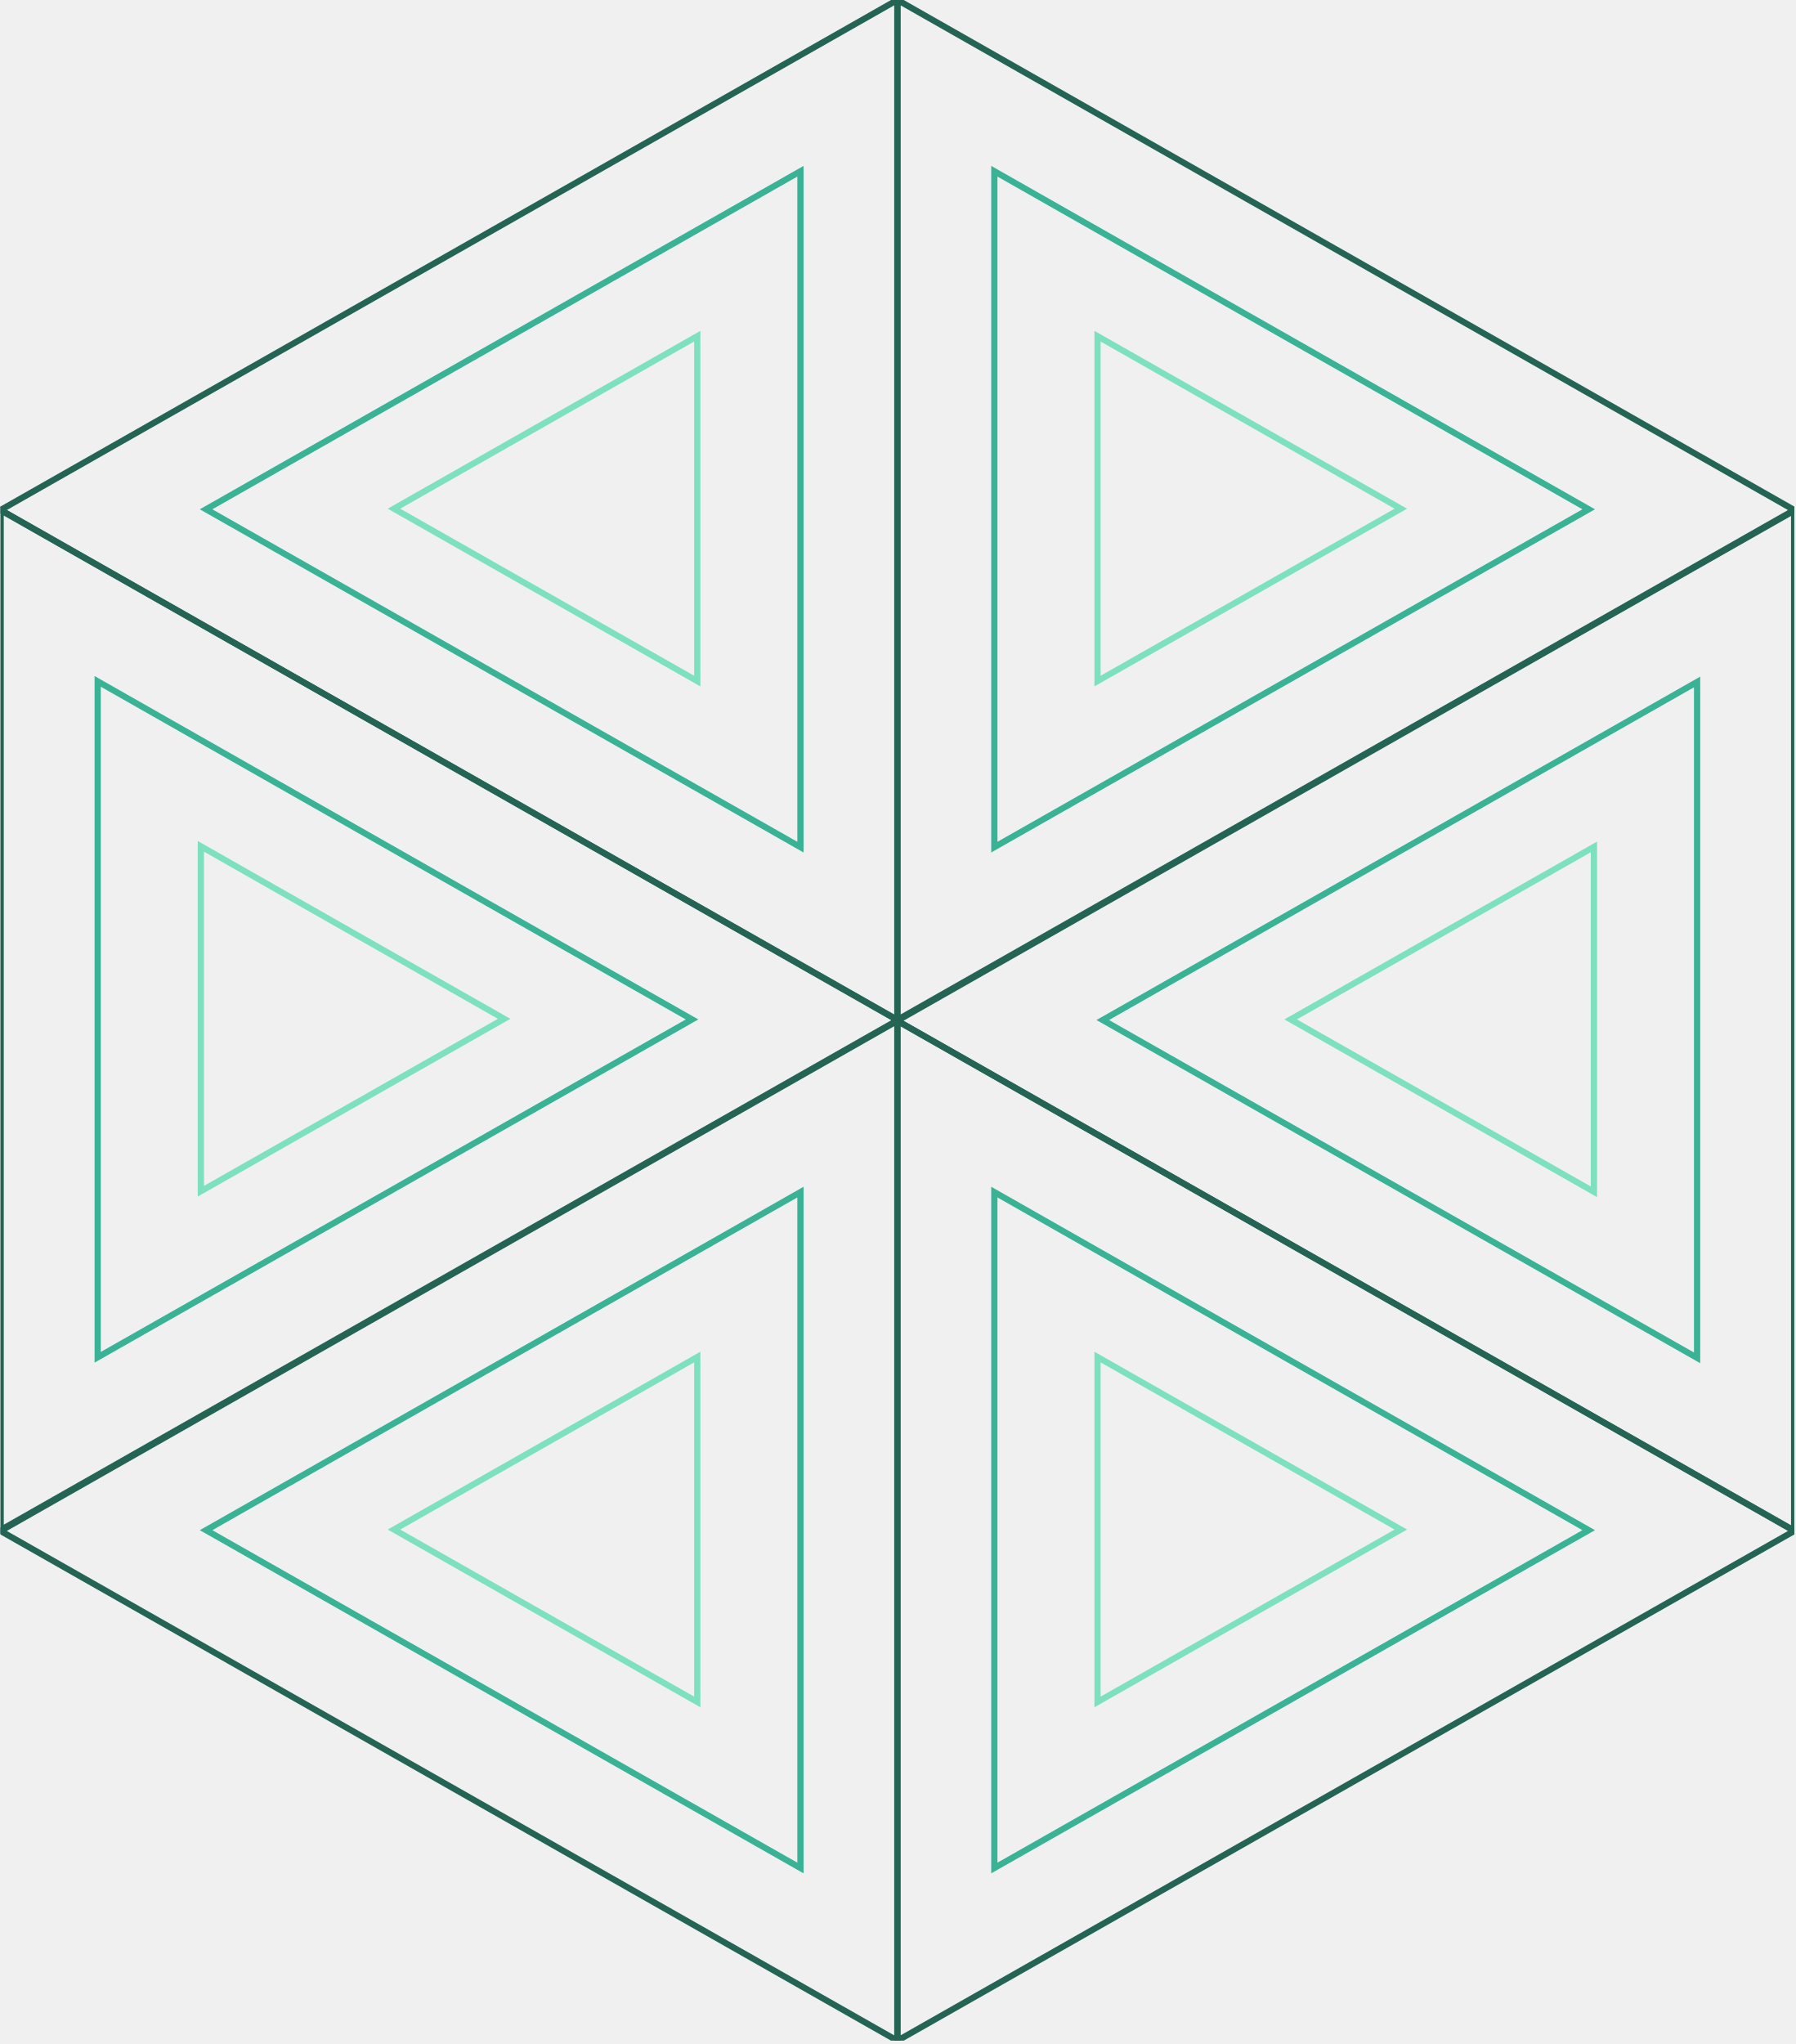
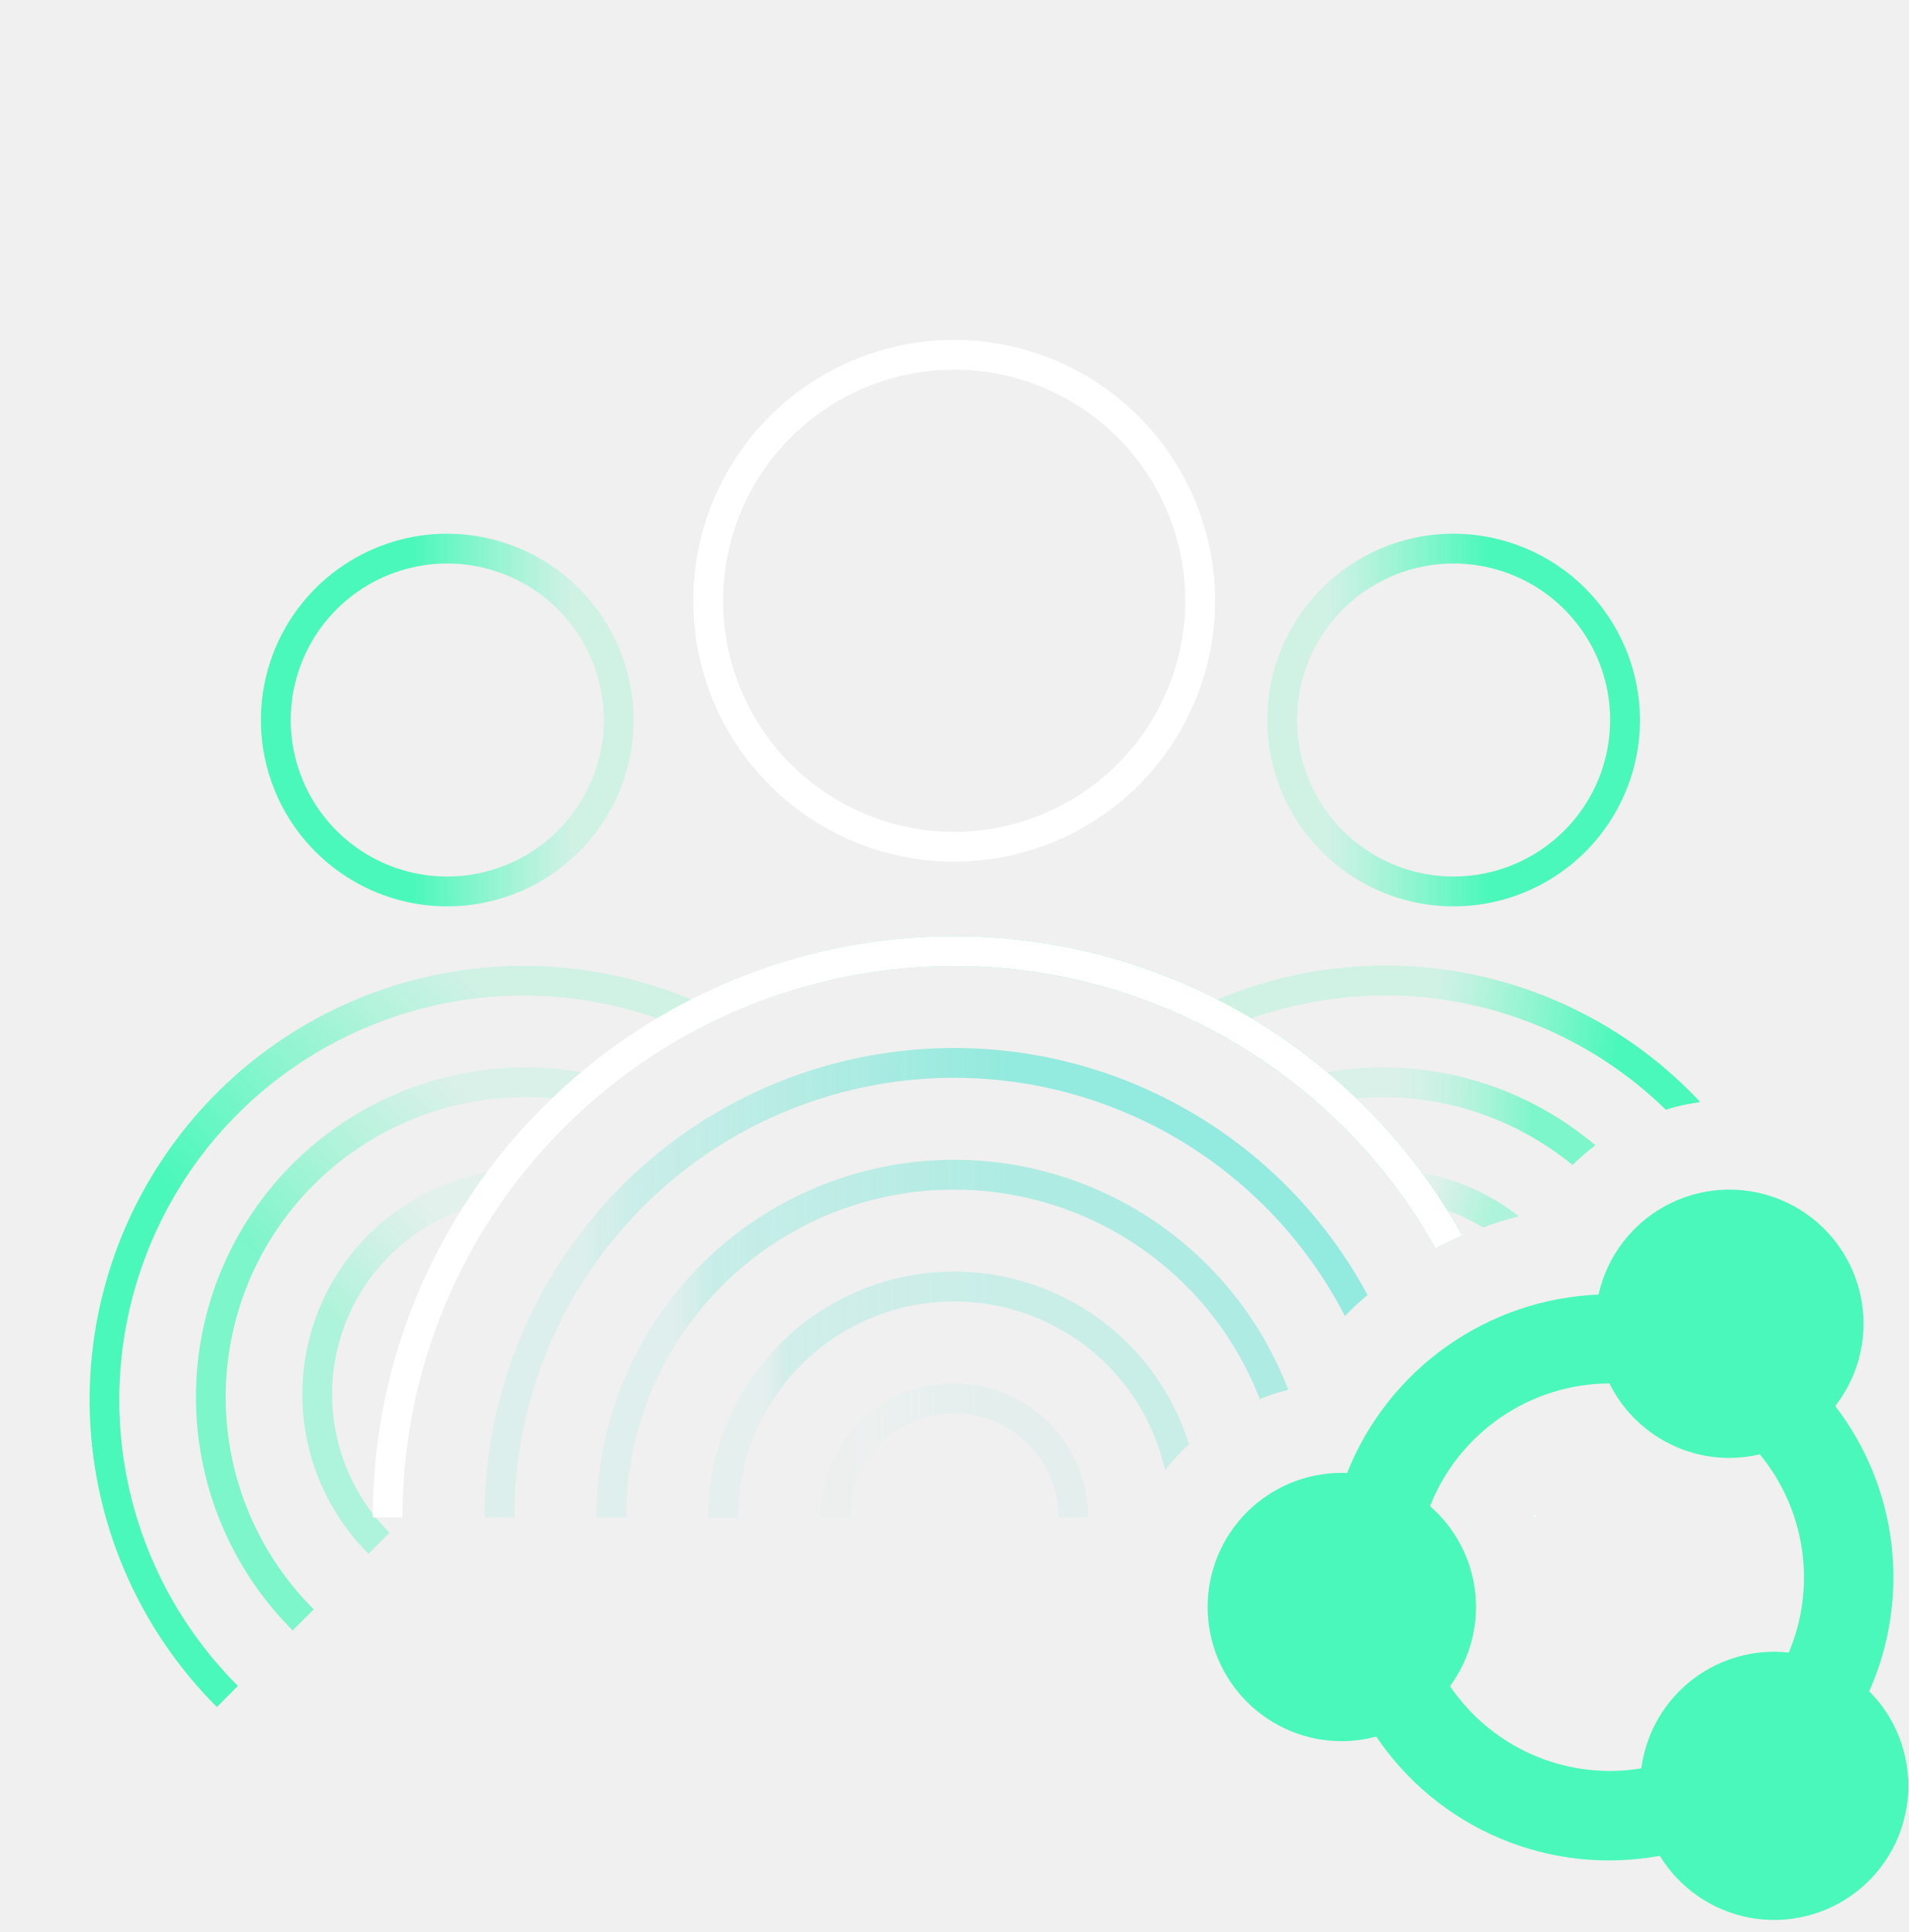
- <svg xmlns="http://www.w3.org/2000/svg" width="100%" height="100%" viewBox="0 0 289 329" version="1.1" xml:space="preserve" style="fill-rule:evenodd;clip-rule:evenodd;stroke-linecap:round;stroke-miterlimit:20;">
-   <g transform="matrix(1,0,0,1,-5018.13,-23747.9)">
-     <g transform="matrix(6.12323e-17,-1,1,6.12323e-17,-18749.9,18439.3)">
-       <g transform="matrix(0.94598,0,0,0.975315,-9262.23,773.879)">
-         <rect x="3832.19" y="23576.2" width="347.237" height="296.097" style="fill:none;" />
-         <clipPath id="_clip1">
-           <rect x="3832.19" y="23576.2" width="347.237" height="296.097" />
-         </clipPath>
-         <g clip-path="url(#_clip1)">
-           <g transform="matrix(3.37958,-2.97248e-33,1.08884e-32,1.8845,23041,16496.6)">
-             <g transform="matrix(0.177261,0,0,0.309657,-7476.08,-681.082)">
-               <path d="M10400.7,14585.1L10545.6,14838.8L10255.9,14838.8L10400.7,14585.1Z" style="fill:none;stroke:rgb(36,100,85);stroke-width:1.76px;" />
-             </g>
-             <g transform="matrix(0.117463,0,0,0.205196,-6854.1,860.496)">
-               <path d="M10400.7,14585.1L10545.6,14838.8L10255.9,14838.8L10400.7,14585.1Z" style="fill:none;stroke:rgb(58,178,149);stroke-width:2.66px;" />
-             </g>
-             <g transform="matrix(0.0599381,0,0,0.104706,-6255.77,2342.61)">
-               <path d="M10400.7,14585.1L10545.6,14838.8L10255.9,14838.8L10400.7,14585.1Z" style="fill:none;stroke:rgb(125,225,192);stroke-width:5.21px;" />
-             </g>
-           </g>
-           <g transform="matrix(3.37958,-2.97248e-33,1.08884e-32,1.8845,22954.2,16348.6)">
-             <g transform="matrix(0.177261,0,0,0.309657,-7476.08,-681.082)">
-               <path d="M10400.7,14585.1L10545.6,14838.8L10255.9,14838.8L10400.7,14585.1Z" style="fill:none;stroke:rgb(36,100,85);stroke-width:1.76px;" />
-             </g>
-             <g transform="matrix(0.117463,0,0,0.205196,-6854.1,860.496)">
-               <path d="M10400.7,14585.1L10545.6,14838.8L10255.9,14838.8L10400.7,14585.1Z" style="fill:none;stroke:rgb(58,178,149);stroke-width:2.66px;" />
-             </g>
-             <g transform="matrix(0.0599381,0,0,0.104706,-6255.77,2342.61)">
-               <path d="M10400.7,14585.1L10545.6,14838.8L10255.9,14838.8L10400.7,14585.1Z" style="fill:none;stroke:rgb(125,225,192);stroke-width:5.21px;" />
-             </g>
-           </g>
-           <g transform="matrix(3.37958,-2.97248e-33,1.08884e-32,1.8845,23127.9,16348.6)">
-             <g transform="matrix(0.177261,0,0,0.309657,-7476.08,-681.082)">
-               <path d="M10400.7,14585.1L10545.6,14838.8L10255.9,14838.8L10400.7,14585.1Z" style="fill:none;stroke:rgb(36,100,85);stroke-width:1.76px;" />
-             </g>
-             <g transform="matrix(0.117463,0,0,0.205196,-6854.1,860.496)">
-               <path d="M10400.7,14585.1L10545.6,14838.8L10255.9,14838.8L10400.7,14585.1Z" style="fill:none;stroke:rgb(58,178,149);stroke-width:2.66px;" />
-             </g>
-             <g transform="matrix(0.0599381,0,0,0.104706,-6255.77,2342.61)">
-               <path d="M10400.7,14585.1L10545.6,14838.8L10255.9,14838.8L10400.7,14585.1Z" style="fill:none;stroke:rgb(125,225,192);stroke-width:5.21px;" />
-             </g>
-           </g>
-           <g transform="matrix(3.37958,-2.97248e-33,-1.08884e-32,-1.8845,22954.2,31099.9)">
-             <g transform="matrix(0.177261,0,0,0.309657,-7476.08,-681.082)">
-               <path d="M10400.7,14585.1L10545.6,14838.8L10255.9,14838.8L10400.7,14585.1Z" style="fill:none;stroke:rgb(36,100,85);stroke-width:1.76px;" />
-             </g>
-             <g transform="matrix(0.117463,0,0,0.205196,-6854.1,860.496)">
-               <path d="M10400.7,14585.1L10545.6,14838.8L10255.9,14838.8L10400.7,14585.1Z" style="fill:none;stroke:rgb(58,178,149);stroke-width:2.66px;" />
-             </g>
-             <g transform="matrix(0.0599381,0,0,0.104706,-6255.77,2342.61)">
-               <path d="M10400.7,14585.1L10545.6,14838.8L10255.9,14838.8L10400.7,14585.1Z" style="fill:none;stroke:rgb(125,225,192);stroke-width:5.21px;" />
-             </g>
-           </g>
-           <g transform="matrix(3.37958,-2.97248e-33,-1.08884e-32,-1.8845,23127.9,31099.9)">
-             <g transform="matrix(0.177261,0,0,0.309657,-7476.08,-681.082)">
-               <path d="M10400.7,14585.1L10545.6,14838.8L10255.9,14838.8L10400.7,14585.1Z" style="fill:none;stroke:rgb(36,100,85);stroke-width:1.76px;" />
-             </g>
-             <g transform="matrix(0.117463,0,0,0.205196,-6854.1,860.496)">
-               <path d="M10400.7,14585.1L10545.6,14838.8L10255.9,14838.8L10400.7,14585.1Z" style="fill:none;stroke:rgb(58,178,149);stroke-width:2.66px;" />
-             </g>
-             <g transform="matrix(0.0599381,0,0,0.104706,-6255.77,2342.61)">
-               <path d="M10400.7,14585.1L10545.6,14838.8L10255.9,14838.8L10400.7,14585.1Z" style="fill:none;stroke:rgb(125,225,192);stroke-width:5.21px;" />
-             </g>
-           </g>
-           <g transform="matrix(3.37958,-2.97248e-33,-1.08884e-32,-1.8845,23041.1,30951.9)">
-             <g transform="matrix(0.177261,0,0,0.309657,-7476.08,-681.082)">
-               <path d="M10400.7,14585.1L10545.6,14838.8L10255.9,14838.8L10400.7,14585.1Z" style="fill:none;stroke:rgb(36,100,85);stroke-width:1.76px;" />
-             </g>
-             <g transform="matrix(0.117463,0,0,0.205196,-6854.1,860.496)">
-               <path d="M10400.7,14585.1L10545.6,14838.8L10255.9,14838.8L10400.7,14585.1Z" style="fill:none;stroke:rgb(58,178,149);stroke-width:2.66px;" />
-             </g>
-             <g transform="matrix(0.0599381,0,0,0.104706,-6255.77,2342.61)">
-               <path d="M10400.7,14585.1L10545.6,14838.8L10255.9,14838.8L10400.7,14585.1Z" style="fill:none;stroke:rgb(125,225,192);stroke-width:5.21px;" />
-             </g>
-           </g>
-         </g>
-       </g>
+ <svg xmlns="http://www.w3.org/2000/svg" width="80" height="81" viewBox="0 0 80 81" fill="none">
+   <g clip-path="url(#clip0_167_14876)">
+     <g opacity="0.1">
+       <path d="M45.625 63.625H44.375C44.375 62.465 43.914 61.352 43.094 60.531C42.273 59.711 41.16 59.25 40 59.25C38.84 59.25 37.727 59.711 36.906 60.531C36.086 61.352 35.625 62.465 35.625 63.625H34.375C34.375 62.133 34.968 60.702 36.023 59.648C37.077 58.593 38.508 58 40 58C41.492 58 42.923 58.593 43.977 59.648C45.032 60.702 45.625 62.133 45.625 63.625Z" fill="url(#paint0_linear_167_14876)" />
    </g>
+     <g opacity="0.325">
+       <path d="M49.844 60.544C49.482 60.881 49.147 61.246 48.844 61.637C48.354 59.461 47.08 57.542 45.264 56.247C43.448 54.952 41.218 54.372 39.001 54.618C36.784 54.864 34.736 55.919 33.248 57.58C31.761 59.242 30.938 61.394 30.938 63.625H29.688C29.688 61.16 30.571 58.776 32.177 56.906C33.783 55.036 36.006 53.803 38.443 53.431C40.88 53.058 43.369 53.571 45.461 54.875C47.552 56.18 49.107 58.191 49.844 60.544Z" fill="url(#paint1_linear_167_14876)" />
+     </g>
+     <g opacity="0.55">
+       <path d="M54.006 58.269C53.599 58.369 53.2 58.498 52.812 58.656C51.654 55.665 49.486 53.173 46.683 51.612C43.881 50.051 40.621 49.52 37.468 50.109C34.315 50.699 31.467 52.373 29.418 54.842C27.37 57.31 26.249 60.417 26.25 63.625H25C24.999 60.12 26.227 56.724 28.469 54.03C30.711 51.335 33.827 49.511 37.274 48.874C40.721 48.238 44.282 48.829 47.339 50.545C50.396 52.261 52.755 54.994 54.006 58.269Z" fill="url(#paint2_linear_167_14876)" />
+     </g>
+     <g opacity="0.775">
+       <path d="M57.331 54.294C56.998 54.569 56.681 54.864 56.381 55.175C54.487 51.501 51.414 48.57 47.654 46.853C43.894 45.136 39.666 44.733 35.649 45.708C31.632 46.682 28.059 48.979 25.505 52.228C22.95 55.478 21.562 59.492 21.562 63.625H20.312C20.312 59.241 21.775 54.983 24.469 51.524C27.163 48.066 30.935 45.606 35.186 44.535C39.437 43.463 43.924 43.841 47.935 45.609C51.947 47.377 55.254 50.434 57.331 54.294Z" fill="url(#paint3_linear_167_14876)" />
+     </g>
+     <path d="M60.681 50.756C60.906 51.1 61.106 51.444 61.3 51.8C60.919 51.969 60.544 52.15 60.181 52.344C57.685 47.876 53.777 44.362 49.069 42.354C44.361 40.346 39.121 39.957 34.168 41.247C29.215 42.537 24.831 45.434 21.701 49.484C18.572 53.533 16.874 58.507 16.875 63.625H15.625V63.456C15.65 58.96 16.93 54.559 19.319 50.75C19.65 50.206 20.012 49.681 20.394 49.169C21.213 48.049 22.132 47.006 23.137 46.05C23.531 45.669 23.938 45.3 24.363 44.95C25.355 44.112 26.415 43.357 27.531 42.694C28 42.413 28.475 42.15 28.956 41.906C32.376 40.16 36.16 39.25 40 39.25C43.84 39.25 47.624 40.16 51.044 41.906C51.525 42.15 52 42.413 52.469 42.694C53.586 43.357 54.645 44.112 55.638 44.95C56.062 45.3 56.469 45.669 56.862 46.05C57.865 47.007 58.783 48.048 59.606 49.163C59.987 49.681 60.35 50.212 60.681 50.756Z" fill="url(#paint4_linear_167_14876)" />
+     <path d="M64.375 63.456V63.625H64.244C64.287 63.569 64.331 63.512 64.375 63.456Z" fill="url(#paint5_linear_167_14876)" />
+     <path d="M40 14.25C37.837 14.25 35.722 14.892 33.923 16.093C32.125 17.295 30.723 19.003 29.895 21.002C29.067 23 28.851 25.2 29.273 27.321C29.695 29.443 30.736 31.392 32.266 32.922C33.796 34.451 35.745 35.493 37.866 35.915C39.988 36.337 42.187 36.12 44.186 35.292C46.184 34.465 47.892 33.063 49.094 31.264C50.296 29.465 50.938 27.351 50.938 25.188C50.934 22.288 49.781 19.508 47.73 17.457C45.68 15.406 42.9 14.253 40 14.25ZM40 34.875C38.084 34.875 36.211 34.307 34.618 33.242C33.025 32.178 31.783 30.665 31.05 28.895C30.317 27.125 30.125 25.177 30.499 23.298C30.872 21.418 31.795 19.692 33.15 18.337C34.505 16.983 36.231 16.06 38.11 15.686C39.989 15.312 41.937 15.504 43.707 16.237C45.477 16.971 46.99 18.212 48.055 19.805C49.119 21.398 49.688 23.271 49.688 25.188C49.685 27.756 48.664 30.219 46.848 32.035C45.031 33.851 42.569 34.873 40 34.875Z" fill="white" />
+     <g opacity="0.4">
+       <path d="M15.447 65.146C14.214 63.915 13.346 62.367 12.937 60.673C12.529 58.979 12.596 57.205 13.133 55.547C13.669 53.889 14.653 52.412 15.977 51.278C17.3 50.145 18.911 49.399 20.631 49.123L20.828 50.357C19.335 50.596 17.936 51.243 16.788 52.227C15.639 53.21 14.785 54.492 14.32 55.931C13.854 57.37 13.796 58.91 14.151 60.38C14.505 61.85 15.26 63.193 16.33 64.261L15.447 65.146Z" fill="url(#paint6_linear_167_14876)" />
+     </g>
+     <g opacity="0.7">
+       <path d="M12.27 68.357C10.177 66.266 8.809 63.56 8.369 60.635C7.928 57.709 8.437 54.72 9.821 52.106C11.206 49.492 13.392 47.39 16.059 46.111C18.726 44.831 21.733 44.44 24.638 44.996L24.405 46.225C21.762 45.717 19.026 46.071 16.599 47.234C14.172 48.398 12.183 50.309 10.923 52.688C9.663 55.066 9.2 57.786 9.601 60.447C10.003 63.108 11.247 65.571 13.152 67.472L12.27 68.357Z" fill="url(#paint7_linear_167_14876)" />
+     </g>
+     <path d="M9.092 71.568C6.093 68.571 4.234 64.621 3.837 60.4C3.439 56.179 4.527 51.952 6.914 48.448C9.301 44.944 12.836 42.383 16.91 41.208C20.983 40.032 25.339 40.316 29.226 42.01L28.728 43.156C25.108 41.575 21.05 41.309 17.255 42.403C13.459 43.497 10.165 45.882 7.941 49.146C5.718 52.41 4.704 56.349 5.075 60.281C5.446 64.213 7.179 67.892 9.975 70.683L9.092 71.568Z" fill="url(#paint8_linear_167_14876)" />
+     <g opacity="0.4">
+       <path d="M59.606 49.163C61.09 49.439 62.485 50.067 63.675 50.994C63.163 51.124 62.658 51.28 62.163 51.463C61.697 51.173 61.2 50.936 60.681 50.756C60.163 50.561 59.624 50.423 59.075 50.344L59.263 49.106C59.381 49.125 59.494 49.144 59.606 49.163Z" fill="url(#paint9_linear_167_14876)" />
+       <path d="M64.375 63.456V63.625H64.244C64.287 63.569 64.331 63.512 64.375 63.456Z" fill="url(#paint10_linear_167_14876)" />
+     </g>
+     <g opacity="0.7">
+       <path d="M66.881 48.019C66.542 48.27 66.223 48.546 65.925 48.844C63.386 46.763 60.132 45.76 56.862 46.05C56.444 46.088 56.019 46.144 55.593 46.225L55.356 45C55.45 44.981 55.544 44.963 55.637 44.95C57.622 44.609 59.657 44.708 61.599 45.238C63.542 45.768 65.345 46.717 66.881 48.019Z" fill="url(#paint11_linear_167_14876)" />
+     </g>
+     <path d="M71.275 46.206C70.786 46.271 70.303 46.377 69.832 46.525C67.584 44.329 64.766 42.807 61.697 42.13C58.629 41.453 55.432 41.648 52.469 42.693C52.069 42.831 51.669 42.987 51.275 43.156L50.775 42.012C50.863 41.975 50.957 41.937 51.044 41.906C54.371 40.5 58.044 40.123 61.587 40.823C65.131 41.524 68.384 43.27 70.925 45.837C71.044 45.956 71.163 46.081 71.275 46.206Z" fill="url(#paint12_linear_167_14876)" />
+     <path d="M18.75 22.375C17.205 22.375 15.694 22.833 14.41 23.692C13.125 24.55 12.123 25.77 11.532 27.198C10.941 28.625 10.786 30.196 11.088 31.712C11.389 33.227 12.133 34.619 13.226 35.712C14.318 36.804 15.71 37.548 17.226 37.85C18.741 38.151 20.312 37.997 21.74 37.405C23.167 36.814 24.387 35.813 25.246 34.528C26.104 33.243 26.562 31.733 26.562 30.188C26.56 28.116 25.736 26.131 24.271 24.666C22.807 23.202 20.821 22.378 18.75 22.375ZM18.75 36.75C17.452 36.75 16.183 36.365 15.104 35.644C14.025 34.923 13.184 33.898 12.687 32.699C12.19 31.5 12.06 30.18 12.314 28.907C12.567 27.634 13.192 26.465 14.11 25.547C15.027 24.629 16.197 24.004 17.47 23.751C18.743 23.498 20.062 23.628 21.261 24.125C22.46 24.621 23.485 25.462 24.206 26.542C24.928 27.621 25.312 28.89 25.312 30.188C25.311 31.927 24.619 33.596 23.388 34.826C22.158 36.056 20.49 36.748 18.75 36.75Z" fill="url(#paint13_linear_167_14876)" />
+     <path d="M60.938 22.375C59.392 22.375 57.882 22.833 56.597 23.692C55.312 24.55 54.311 25.77 53.72 27.198C53.128 28.625 52.974 30.196 53.275 31.712C53.577 33.227 54.321 34.619 55.413 35.712C56.506 36.804 57.898 37.548 59.413 37.85C60.929 38.151 62.5 37.997 63.927 37.405C65.355 36.814 66.575 35.813 67.433 34.528C68.292 33.243 68.75 31.733 68.75 30.188C68.747 28.116 67.923 26.131 66.459 24.666C64.994 23.202 63.009 22.378 60.938 22.375ZM60.938 36.75C59.64 36.75 58.371 36.365 57.292 35.644C56.212 34.923 55.371 33.898 54.874 32.699C54.378 31.5 54.248 30.18 54.501 28.907C54.754 27.634 55.379 26.465 56.297 25.547C57.215 24.629 58.384 24.004 59.657 23.751C60.93 23.498 62.25 23.628 63.449 24.125C64.648 24.621 65.673 25.462 66.394 26.542C67.115 27.621 67.5 28.89 67.5 30.188C67.498 31.927 66.806 33.596 65.576 34.826C64.346 36.056 62.677 36.748 60.938 36.75Z" fill="url(#paint14_linear_167_14876)" />
+     <path d="M60.681 50.756C60.906 51.1 61.106 51.444 61.3 51.8C60.919 51.969 60.544 52.15 60.181 52.344C57.685 47.876 53.777 44.362 49.069 42.354C44.361 40.346 39.121 39.957 34.168 41.247C29.215 42.537 24.831 45.434 21.701 49.484C18.572 53.533 16.874 58.507 16.875 63.625H15.625V63.456C15.65 58.96 16.93 54.559 19.319 50.75C19.65 50.206 20.012 49.681 20.394 49.169C21.213 48.049 22.132 47.006 23.137 46.05C23.531 45.669 23.938 45.3 24.363 44.95C25.355 44.112 26.415 43.357 27.531 42.694C28 42.413 28.475 42.15 28.956 41.906C32.376 40.16 36.16 39.25 40 39.25C43.84 39.25 47.624 40.16 51.044 41.906C51.525 42.15 52 42.413 52.469 42.694C53.586 43.357 54.645 44.112 55.638 44.95C56.062 45.3 56.469 45.669 56.862 46.05C57.865 47.007 58.783 48.048 59.606 49.163C59.987 49.681 60.35 50.212 60.681 50.756Z" fill="white" />
+     <path d="M64.375 63.456V63.625H64.244C64.287 63.569 64.331 63.512 64.375 63.456Z" fill="white" />
+     <path d="M78.362 70.906C79.222 68.969 79.543 66.836 79.292 64.732C79.041 62.628 78.228 60.631 76.938 58.95C77.455 58.285 77.817 57.511 77.995 56.687C78.174 55.863 78.164 55.01 77.968 54.19C77.772 53.37 77.394 52.605 76.863 51.95C76.331 51.296 75.659 50.77 74.896 50.411C74.133 50.052 73.3 49.869 72.457 49.875C71.614 49.882 70.783 50.078 70.026 50.449C69.269 50.82 68.605 51.356 68.083 52.019C67.562 52.681 67.196 53.452 67.013 54.275C64.719 54.37 62.503 55.129 60.632 56.457C58.761 57.786 57.315 59.629 56.469 61.762C56.394 61.756 56.325 61.75 56.25 61.75C54.758 61.75 53.327 62.343 52.273 63.397C51.218 64.452 50.625 65.883 50.625 67.375C50.625 68.867 51.218 70.297 52.273 71.352C53.327 72.407 54.758 73 56.25 73C56.738 72.999 57.223 72.934 57.694 72.806C58.973 74.706 60.78 76.191 62.892 77.08C65.003 77.968 67.328 78.22 69.581 77.806C69.995 78.483 70.548 79.065 71.204 79.513C71.859 79.961 72.601 80.266 73.382 80.406C74.164 80.546 74.966 80.52 75.736 80.328C76.506 80.136 77.227 79.784 77.851 79.293C78.475 78.803 78.989 78.186 79.357 77.483C79.726 76.78 79.941 76.007 79.99 75.214C80.038 74.422 79.918 73.629 79.637 72.886C79.357 72.144 78.922 71.469 78.362 70.906ZM74.987 69.287C74.784 69.262 74.58 69.25 74.375 69.25C73.012 69.251 71.696 69.747 70.671 70.646C69.647 71.545 68.984 72.786 68.806 74.137C68.374 74.21 67.938 74.247 67.5 74.25C66.176 74.249 64.872 73.925 63.702 73.305C62.532 72.685 61.532 71.789 60.788 70.694C61.62 69.559 61.996 68.154 61.841 66.755C61.686 65.357 61.011 64.068 59.95 63.144C60.546 61.633 61.581 60.336 62.921 59.42C64.261 58.503 65.845 58.008 67.469 58C67.933 58.938 68.65 59.727 69.539 60.279C70.428 60.832 71.454 61.124 72.5 61.125C72.929 61.123 73.357 61.073 73.775 60.975C74.716 62.118 75.326 63.497 75.54 64.962C75.754 66.427 75.563 67.923 74.987 69.287Z" fill="#4BF8BB" />
  </g>
+   <defs>
+     <linearGradient id="paint0_linear_167_14876" x1="34.375" y1="60.812" x2="45.625" y2="60.812" gradientUnits="userSpaceOnUse">
+       <stop offset="0.111" stop-color="#78E8D8" stop-opacity="0.3" />
+       <stop offset="0.202" stop-color="#78E8D8" stop-opacity="0.407" />
+       <stop offset="0.393" stop-color="#78E8D8" stop-opacity="0.684" />
+       <stop offset="0.592" stop-color="#78E8D8" />
+     </linearGradient>
+     <linearGradient id="paint1_linear_167_14876" x1="29.688" y1="58.468" x2="49.844" y2="58.468" gradientUnits="userSpaceOnUse">
+       <stop offset="0.111" stop-color="#78E8D8" stop-opacity="0.275" />
+       <stop offset="0.124" stop-color="#78E8D8" stop-opacity="0.382" />
+       <stop offset="0.153" stop-color="#78E8D8" stop-opacity="0.657" />
+       <stop offset="0.166" stop-color="#78E8D8" stop-opacity="0.8" />
+       <stop offset="0.41" stop-color="#78E8D8" stop-opacity="0.907" />
+       <stop offset="0.592" stop-color="#78E8D8" />
+     </linearGradient>
+     <linearGradient id="paint2_linear_167_14876" x1="25" y1="56.125" x2="54.006" y2="56.125" gradientUnits="userSpaceOnUse">
+       <stop offset="0.111" stop-color="#78E8D8" stop-opacity="0.25" />
+       <stop offset="0.13" stop-color="#78E8D8" stop-opacity="0.357" />
+       <stop offset="0.166" stop-color="#78E8D8" stop-opacity="0.6" />
+       <stop offset="0.299" stop-color="#78E8D8" stop-opacity="0.707" />
+       <stop offset="0.575" stop-color="#78E8D8" stop-opacity="0.982" />
+       <stop offset="0.592" stop-color="#78E8D8" />
+     </linearGradient>
+     <linearGradient id="paint3_linear_167_14876" x1="20.312" y1="53.781" x2="57.331" y2="53.781" gradientUnits="userSpaceOnUse">
+       <stop offset="0.111" stop-color="#78E8D8" stop-opacity="0.225" />
+       <stop offset="0.147" stop-color="#78E8D8" stop-opacity="0.332" />
+       <stop offset="0.166" stop-color="#78E8D8" stop-opacity="0.4" />
+       <stop offset="0.259" stop-color="#78E8D8" stop-opacity="0.507" />
+       <stop offset="0.451" stop-color="#78E8D8" stop-opacity="0.782" />
+       <stop offset="0.592" stop-color="#78E8D8" />
+     </linearGradient>
+     <linearGradient id="paint4_linear_167_14876" x1="15.625" y1="51.438" x2="61.3" y2="51.438" gradientUnits="userSpaceOnUse">
+       <stop offset="0.166" stop-color="#78E8D8" stop-opacity="0.2" />
+       <stop offset="0.238" stop-color="#78E8D8" stop-opacity="0.308" />
+       <stop offset="0.388" stop-color="#78E8D8" stop-opacity="0.585" />
+       <stop offset="0.592" stop-color="#78E8D8" />
+     </linearGradient>
+     <linearGradient id="paint5_linear_167_14876" x1="64.244" y1="63.54" x2="64.375" y2="63.54" gradientUnits="userSpaceOnUse">
+       <stop offset="0.166" stop-color="#78E8D8" stop-opacity="0.2" />
+       <stop offset="0.238" stop-color="#78E8D8" stop-opacity="0.308" />
+       <stop offset="0.388" stop-color="#78E8D8" stop-opacity="0.585" />
+       <stop offset="0.592" stop-color="#78E8D8" />
+     </linearGradient>
+     <linearGradient id="paint6_linear_167_14876" x1="22.252" y1="51.038" x2="11.649" y2="61.642" gradientUnits="userSpaceOnUse">
+       <stop offset="0.166" stop-color="#4BF8BB" stop-opacity="0.2" />
+       <stop offset="0.234" stop-color="#4BF8BB" stop-opacity="0.301" />
+       <stop offset="0.377" stop-color="#4BF8BB" stop-opacity="0.563" />
+       <stop offset="0.582" stop-color="#4BF8BB" stop-opacity="0.979" />
+       <stop offset="0.592" stop-color="#4BF8BB" />
+     </linearGradient>
+     <linearGradient id="paint7_linear_167_14876" x1="24.788" y1="45.442" x2="6.925" y2="63.307" gradientUnits="userSpaceOnUse">
+       <stop offset="0.166" stop-color="#4BF8BB" stop-opacity="0.2" />
+       <stop offset="0.234" stop-color="#4BF8BB" stop-opacity="0.301" />
+       <stop offset="0.377" stop-color="#4BF8BB" stop-opacity="0.563" />
+       <stop offset="0.582" stop-color="#4BF8BB" stop-opacity="0.979" />
+       <stop offset="0.592" stop-color="#4BF8BB" />
+     </linearGradient>
+     <linearGradient id="paint8_linear_167_14876" x1="27.046" y1="40.125" x2="2.202" y2="64.972" gradientUnits="userSpaceOnUse">
+       <stop offset="0.166" stop-color="#4BF8BB" stop-opacity="0.2" />
+       <stop offset="0.234" stop-color="#4BF8BB" stop-opacity="0.301" />
+       <stop offset="0.377" stop-color="#4BF8BB" stop-opacity="0.563" />
+       <stop offset="0.582" stop-color="#4BF8BB" stop-opacity="0.979" />
+       <stop offset="0.592" stop-color="#4BF8BB" />
+     </linearGradient>
+     <linearGradient id="paint9_linear_167_14876" x1="65.325" y1="51.597" x2="58.55" y2="49.599" gradientUnits="userSpaceOnUse">
+       <stop offset="0.408" stop-color="#4BF8BB" />
+       <stop offset="0.418" stop-color="#4BF8BB" stop-opacity="0.979" />
+       <stop offset="0.623" stop-color="#4BF8BB" stop-opacity="0.563" />
+       <stop offset="0.766" stop-color="#4BF8BB" stop-opacity="0.301" />
+       <stop offset="0.834" stop-color="#4BF8BB" stop-opacity="0.2" />
+     </linearGradient>
+     <linearGradient id="paint10_linear_167_14876" x1="64.309" y1="63.625" x2="64.309" y2="63.456" gradientUnits="userSpaceOnUse">
+       <stop offset="0.166" stop-color="#4BF8BB" stop-opacity="0.2" />
+       <stop offset="0.234" stop-color="#4BF8BB" stop-opacity="0.301" />
+       <stop offset="0.377" stop-color="#4BF8BB" stop-opacity="0.563" />
+       <stop offset="0.582" stop-color="#4BF8BB" stop-opacity="0.979" />
+       <stop offset="0.592" stop-color="#4BF8BB" />
+     </linearGradient>
+     <linearGradient id="paint11_linear_167_14876" x1="67.309" y1="46.809" x2="54.712" y2="46.785" gradientUnits="userSpaceOnUse">
+       <stop offset="0.238" stop-color="#4BF8BB" />
+       <stop offset="0.28" stop-color="#4BF8BB" stop-opacity="0.892" />
+       <stop offset="0.384" stop-color="#4BF8BB" stop-opacity="0.647" />
+       <stop offset="0.48" stop-color="#4BF8BB" stop-opacity="0.454" />
+       <stop offset="0.566" stop-color="#4BF8BB" stop-opacity="0.315" />
+       <stop offset="0.638" stop-color="#4BF8BB" stop-opacity="0.23" />
+       <stop offset="0.688" stop-color="#4BF8BB" stop-opacity="0.2" />
+     </linearGradient>
+     <linearGradient id="paint12_linear_167_14876" x1="75.131" y1="45.158" x2="57.081" y2="42.302" gradientUnits="userSpaceOnUse">
+       <stop offset="0.408" stop-color="#4BF8BB" />
+       <stop offset="0.418" stop-color="#4BF8BB" stop-opacity="0.979" />
+       <stop offset="0.623" stop-color="#4BF8BB" stop-opacity="0.563" />
+       <stop offset="0.766" stop-color="#4BF8BB" stop-opacity="0.301" />
+       <stop offset="0.834" stop-color="#4BF8BB" stop-opacity="0.2" />
+     </linearGradient>
+     <linearGradient id="paint13_linear_167_14876" x1="26.562" y1="30.188" x2="10.938" y2="30.188" gradientUnits="userSpaceOnUse">
+       <stop offset="0.166" stop-color="#4BF8BB" stop-opacity="0.2" />
+       <stop offset="0.234" stop-color="#4BF8BB" stop-opacity="0.301" />
+       <stop offset="0.377" stop-color="#4BF8BB" stop-opacity="0.563" />
+       <stop offset="0.582" stop-color="#4BF8BB" stop-opacity="0.979" />
+       <stop offset="0.592" stop-color="#4BF8BB" />
+     </linearGradient>
+     <linearGradient id="paint14_linear_167_14876" x1="53.125" y1="30.188" x2="68.75" y2="30.188" gradientUnits="userSpaceOnUse">
+       <stop offset="0.166" stop-color="#4BF8BB" stop-opacity="0.2" />
+       <stop offset="0.234" stop-color="#4BF8BB" stop-opacity="0.301" />
+       <stop offset="0.377" stop-color="#4BF8BB" stop-opacity="0.563" />
+       <stop offset="0.582" stop-color="#4BF8BB" stop-opacity="0.979" />
+       <stop offset="0.592" stop-color="#4BF8BB" />
+     </linearGradient>
+     <clipPath id="clip0_167_14876">
+       <rect width="80" height="80" fill="white" transform="translate(0 0.5)" />
+     </clipPath>
+   </defs>
</svg>
